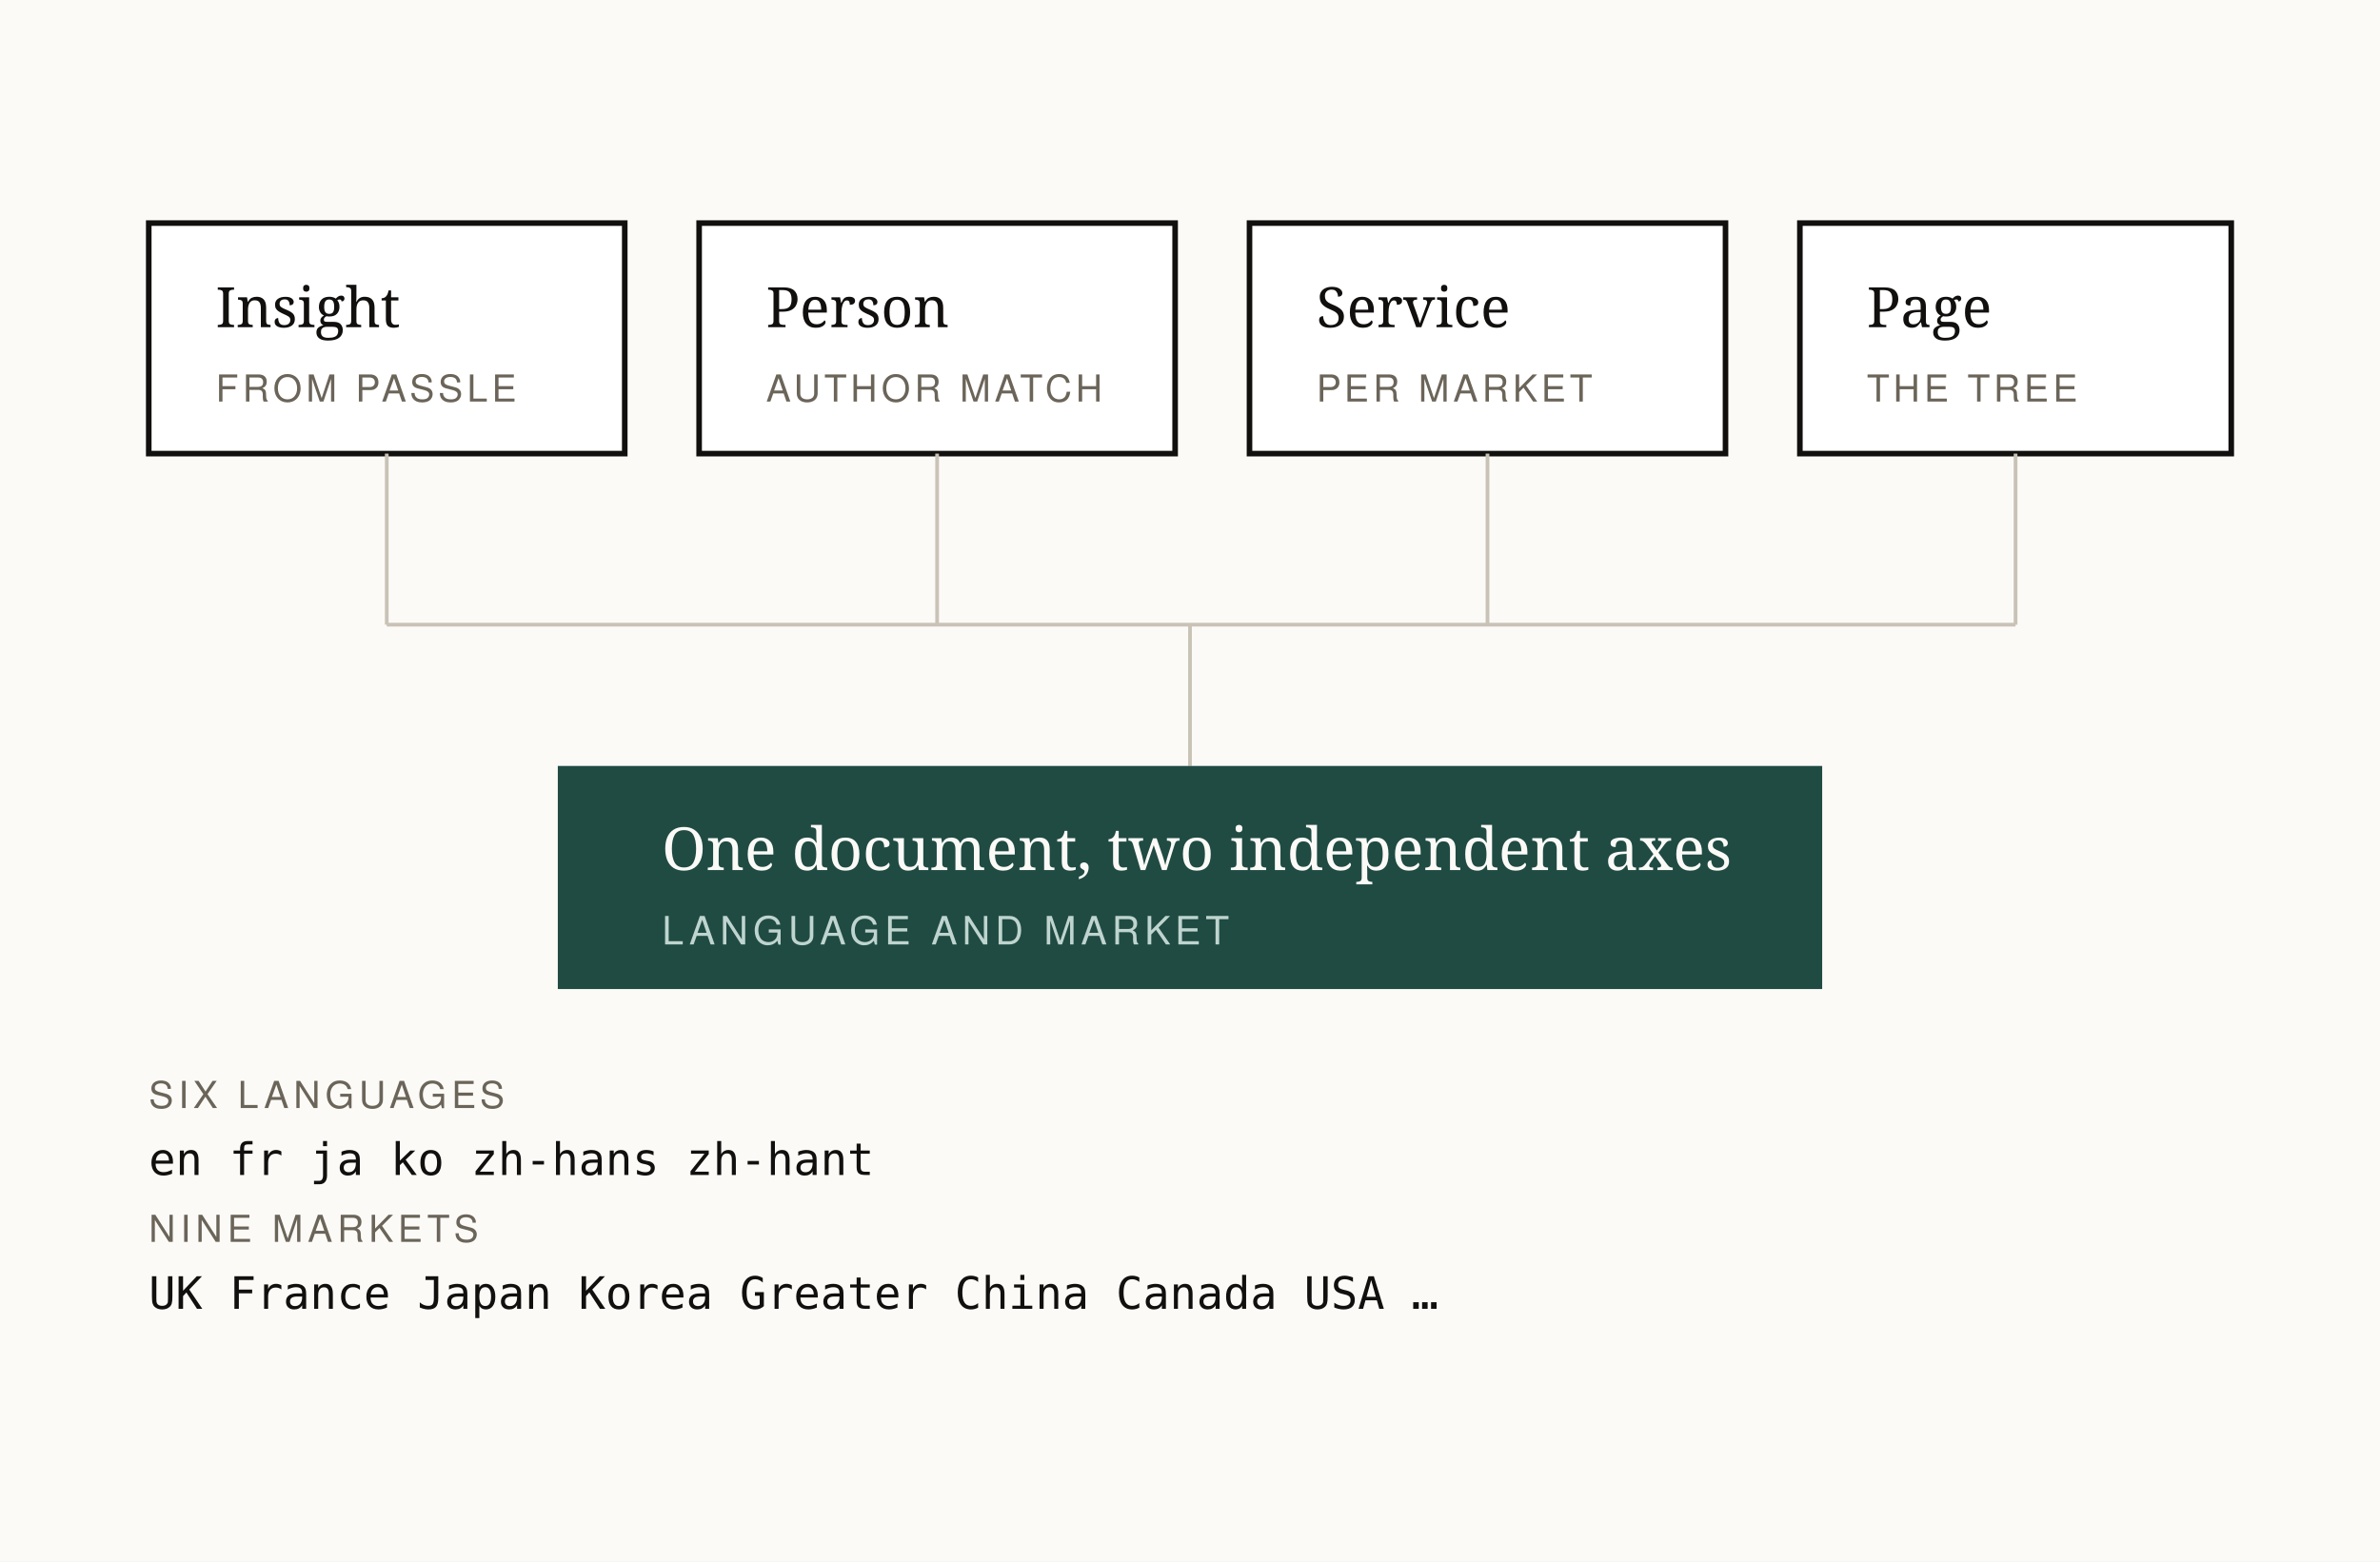
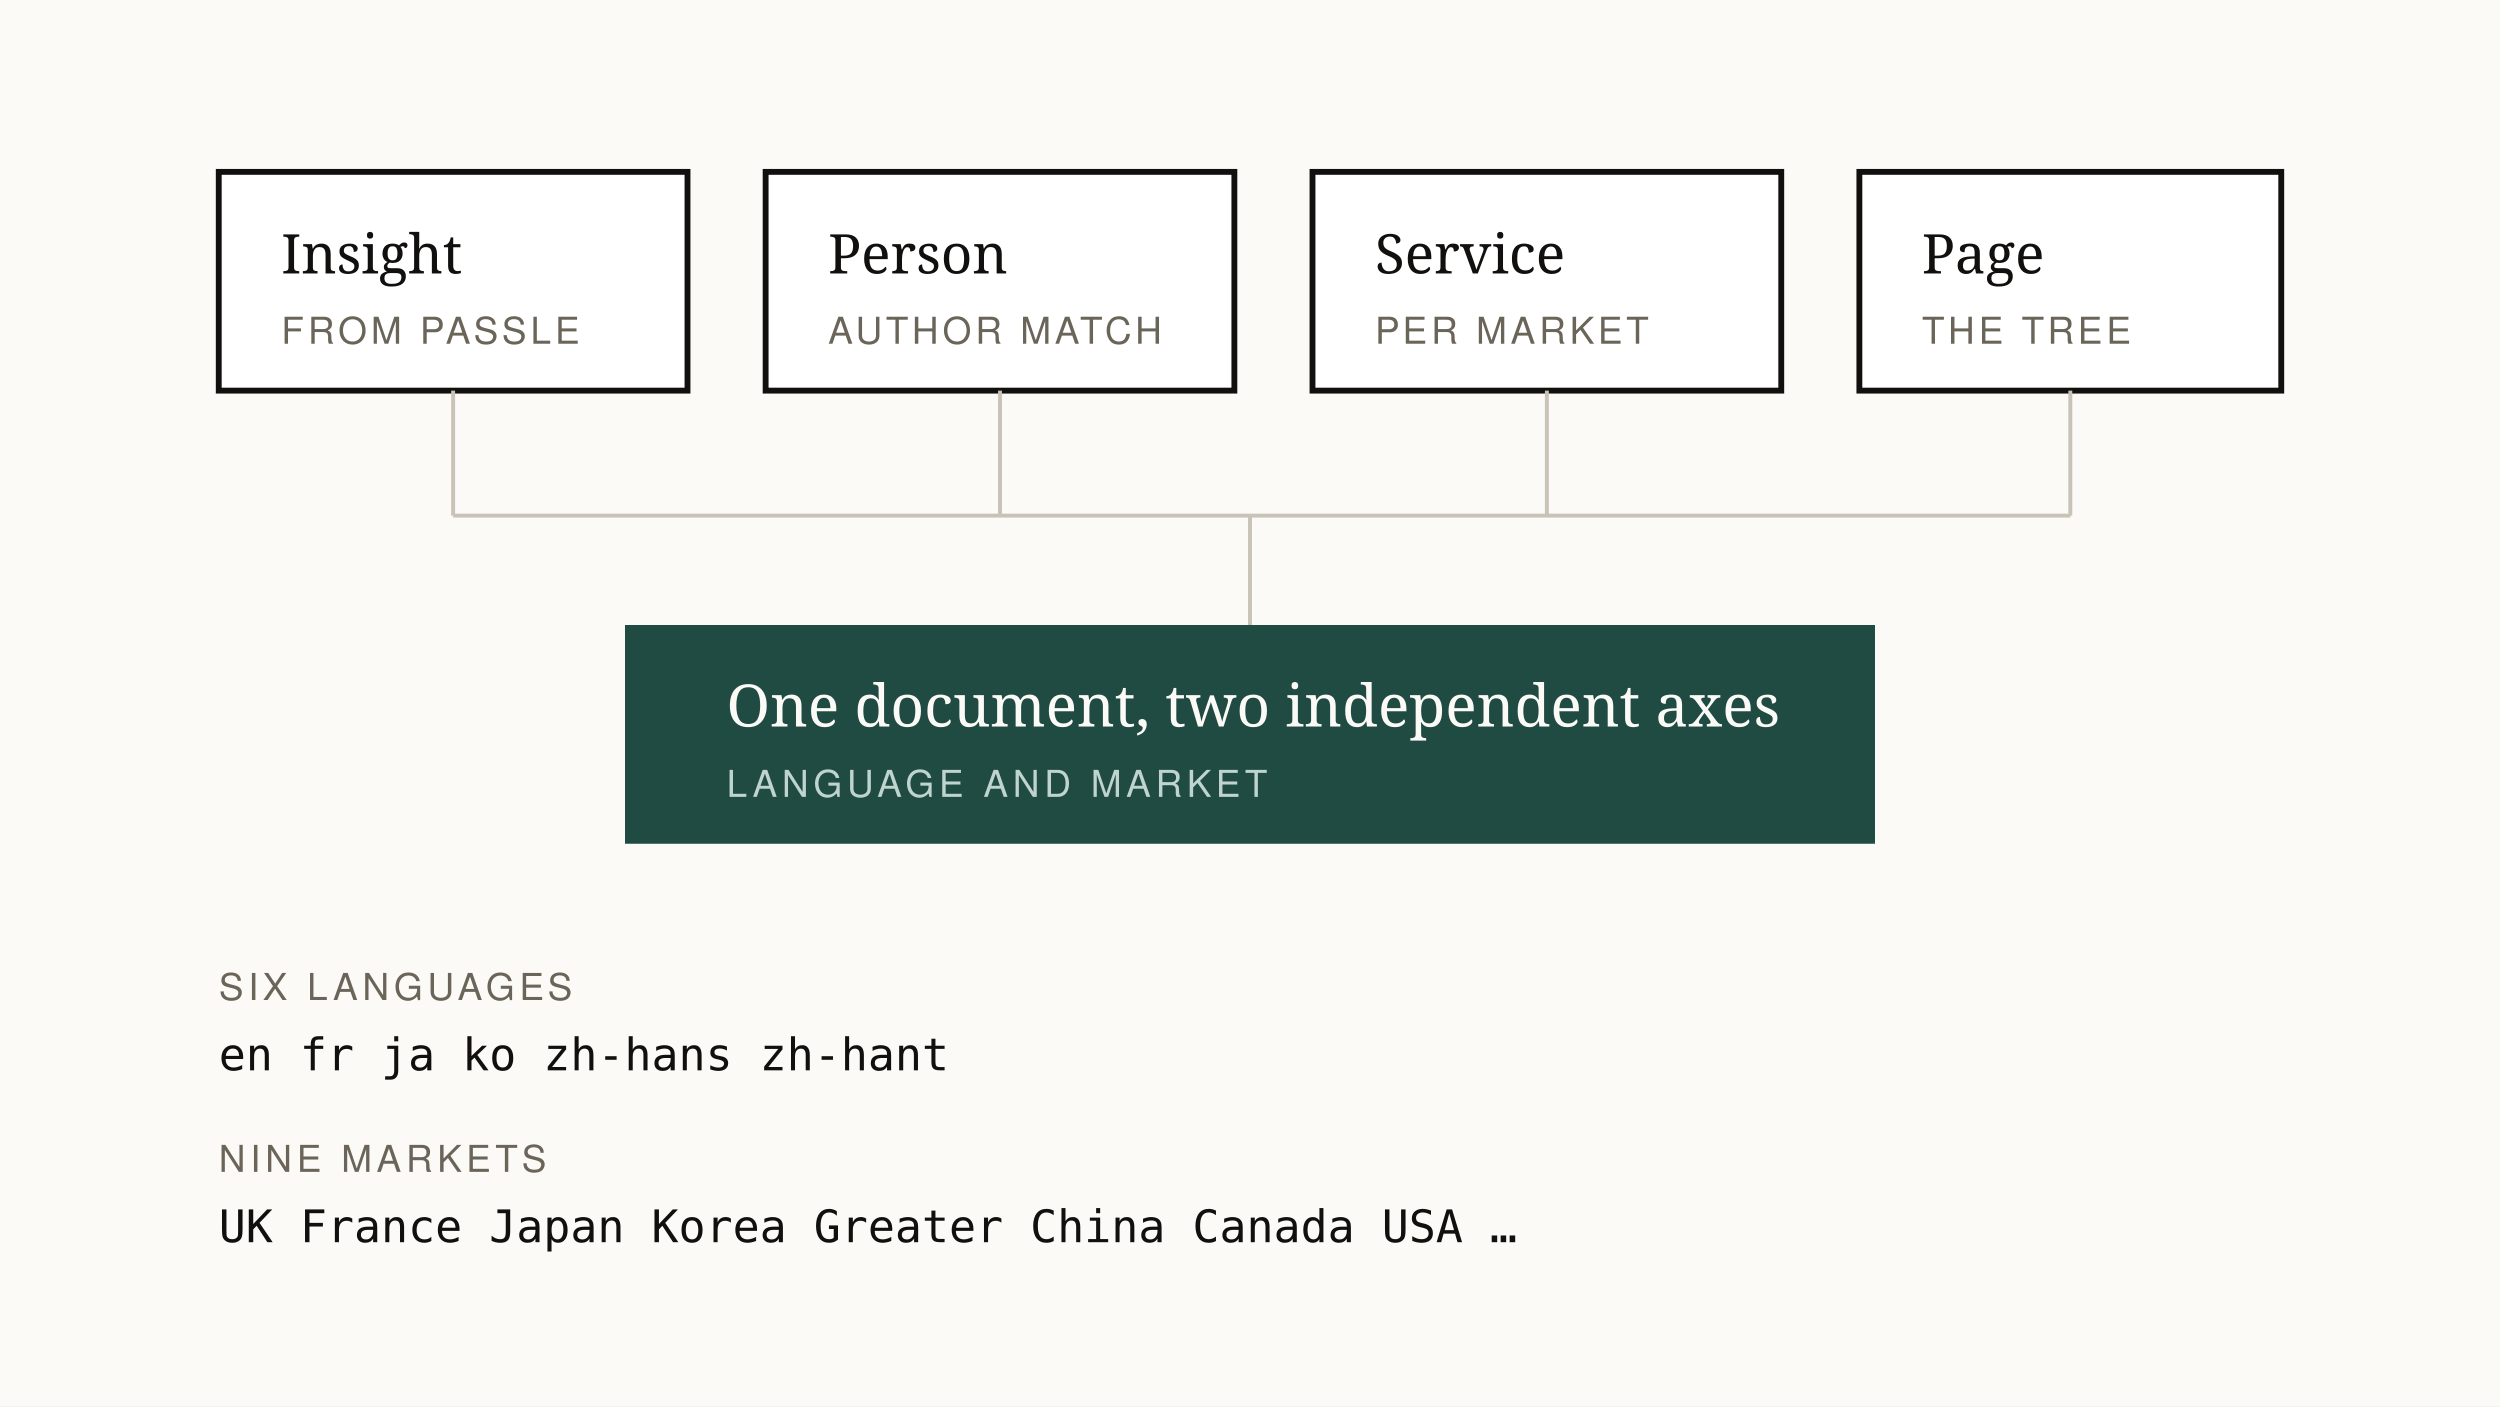
- <svg xmlns="http://www.w3.org/2000/svg" viewBox="0 0 640 420" width="640" height="420" role="img" aria-label="The content model: four document types, six languages, nine markets">
-   <rect width="640" height="420" fill="#FBFAF7" />
-   <g font-family="Newsreader, Georgia, serif" font-size="15" fill="#12100E">
-     <rect x="40" y="60" width="128" height="62" fill="#FFFFFF" stroke="#12100E" stroke-width="1.5" />
-     <text x="58" y="88">Insight</text>
-     <rect x="188" y="60" width="128" height="62" fill="#FFFFFF" stroke="#12100E" stroke-width="1.5" />
-     <text x="206" y="88">Person</text>
-     <rect x="336" y="60" width="128" height="62" fill="#FFFFFF" stroke="#12100E" stroke-width="1.5" />
-     <text x="354" y="88">Service</text>
-     <rect x="484" y="60" width="116" height="62" fill="#FFFFFF" stroke="#12100E" stroke-width="1.5" />
-     <text x="502" y="88">Page</text>
+ <svg xmlns="http://www.w3.org/2000/svg" viewBox="0 0 640 360" width="640" height="360" role="img" aria-label="The content model: four document types, six languages, nine markets">
+   <rect width="640" height="360" fill="#FBFAF7" />
+   <g font-family="Newsreader, Georgia, serif" font-size="14" fill="#12100E">
+     <rect x="56" y="44" width="120" height="56" fill="#FFFFFF" stroke="#12100E" stroke-width="1.5" />
+     <text x="72" y="70">Insight</text>
+     <rect x="196" y="44" width="120" height="56" fill="#FFFFFF" stroke="#12100E" stroke-width="1.5" />
+     <text x="212" y="70">Person</text>
+     <rect x="336" y="44" width="120" height="56" fill="#FFFFFF" stroke="#12100E" stroke-width="1.5" />
+     <text x="352" y="70">Service</text>
+     <rect x="476" y="44" width="108" height="56" fill="#FFFFFF" stroke="#12100E" stroke-width="1.5" />
+     <text x="492" y="70">Page</text>
  </g>
-   <g font-family="Archivo, Helvetica, sans-serif" font-size="10" letter-spacing="1.1" fill="#6B6459">
-     <text x="58" y="108">FROM PASSLE</text>
-     <text x="206" y="108">AUTHOR MATCH</text>
-     <text x="354" y="108">PER MARKET</text>
-     <text x="502" y="108">THE TREE</text>
+   <g font-family="Archivo, Helvetica, sans-serif" font-size="9.5" letter-spacing="1" fill="#6B6459">
+     <text x="72" y="88">FROM PASSLE</text>
+     <text x="212" y="88">AUTHOR MATCH</text>
+     <text x="352" y="88">PER MARKET</text>
+     <text x="492" y="88">THE TREE</text>
  </g>
  <g stroke="#C9C2B6" stroke-width="1">
-     <path d="M104 122 V 168" fill="none" />
-     <path d="M252 122 V 168" fill="none" />
-     <path d="M400 122 V 168" fill="none" />
-     <path d="M542 122 V 168" fill="none" />
-     <path d="M104 168 H 542" fill="none" />
-     <path d="M320 168 V 206" fill="none" />
+     <path d="M116 100 V 132" fill="none" />
+     <path d="M256 100 V 132" fill="none" />
+     <path d="M396 100 V 132" fill="none" />
+     <path d="M530 100 V 132" fill="none" />
+     <path d="M116 132 H 530" fill="none" />
+     <path d="M320 132 V 160" fill="none" />
  </g>
-   <rect x="150" y="206" width="340" height="60" fill="#1F4B43" />
-   <text x="178" y="234" font-family="Newsreader, Georgia, serif" font-size="16" fill="#FBFAF7">One document, two independent axes</text>
-   <text x="178" y="254" font-family="Archivo, Helvetica, sans-serif" font-size="10.5" letter-spacing="1.3" fill="#BFD4CE">LANGUAGE AND MARKET</text>
-   <g font-family="'IBM Plex Mono', ui-monospace, monospace" font-size="12" fill="#12100E">
-     <text x="40" y="316">en  fr  ja  ko  zh-hans  zh-hant</text>
-     <text x="40" y="352">UK  France  Japan  Korea  Greater China  Canada  USA  …</text>
+   <rect x="160" y="160" width="320" height="56" fill="#1F4B43" />
+   <text x="186" y="186" font-family="Newsreader, Georgia, serif" font-size="15" fill="#FBFAF7">One document, two independent axes</text>
+   <text x="186" y="204" font-family="Archivo, Helvetica, sans-serif" font-size="9.5" letter-spacing="1.2" fill="#BFD4CE">LANGUAGE AND MARKET</text>
+   <g font-family="Archivo, Helvetica, sans-serif" font-size="9.5" letter-spacing="1.2" fill="#6B6459">
+     <text x="56" y="256">SIX LANGUAGES</text>
+     <text x="56" y="300">NINE MARKETS</text>
  </g>
-   <g font-family="Archivo, Helvetica, sans-serif" font-size="10" letter-spacing="1.3" fill="#6B6459">
-     <text x="40" y="298">SIX LANGUAGES</text>
-     <text x="40" y="334">NINE MARKETS</text>
+   <g font-family="'IBM Plex Mono', ui-monospace, monospace" font-size="11.5" fill="#12100E">
+     <text x="56" y="274">en  fr  ja  ko  zh-hans  zh-hant</text>
+     <text x="56" y="318">UK  France  Japan  Korea  Greater China  Canada  USA  …</text>
  </g>
</svg>
